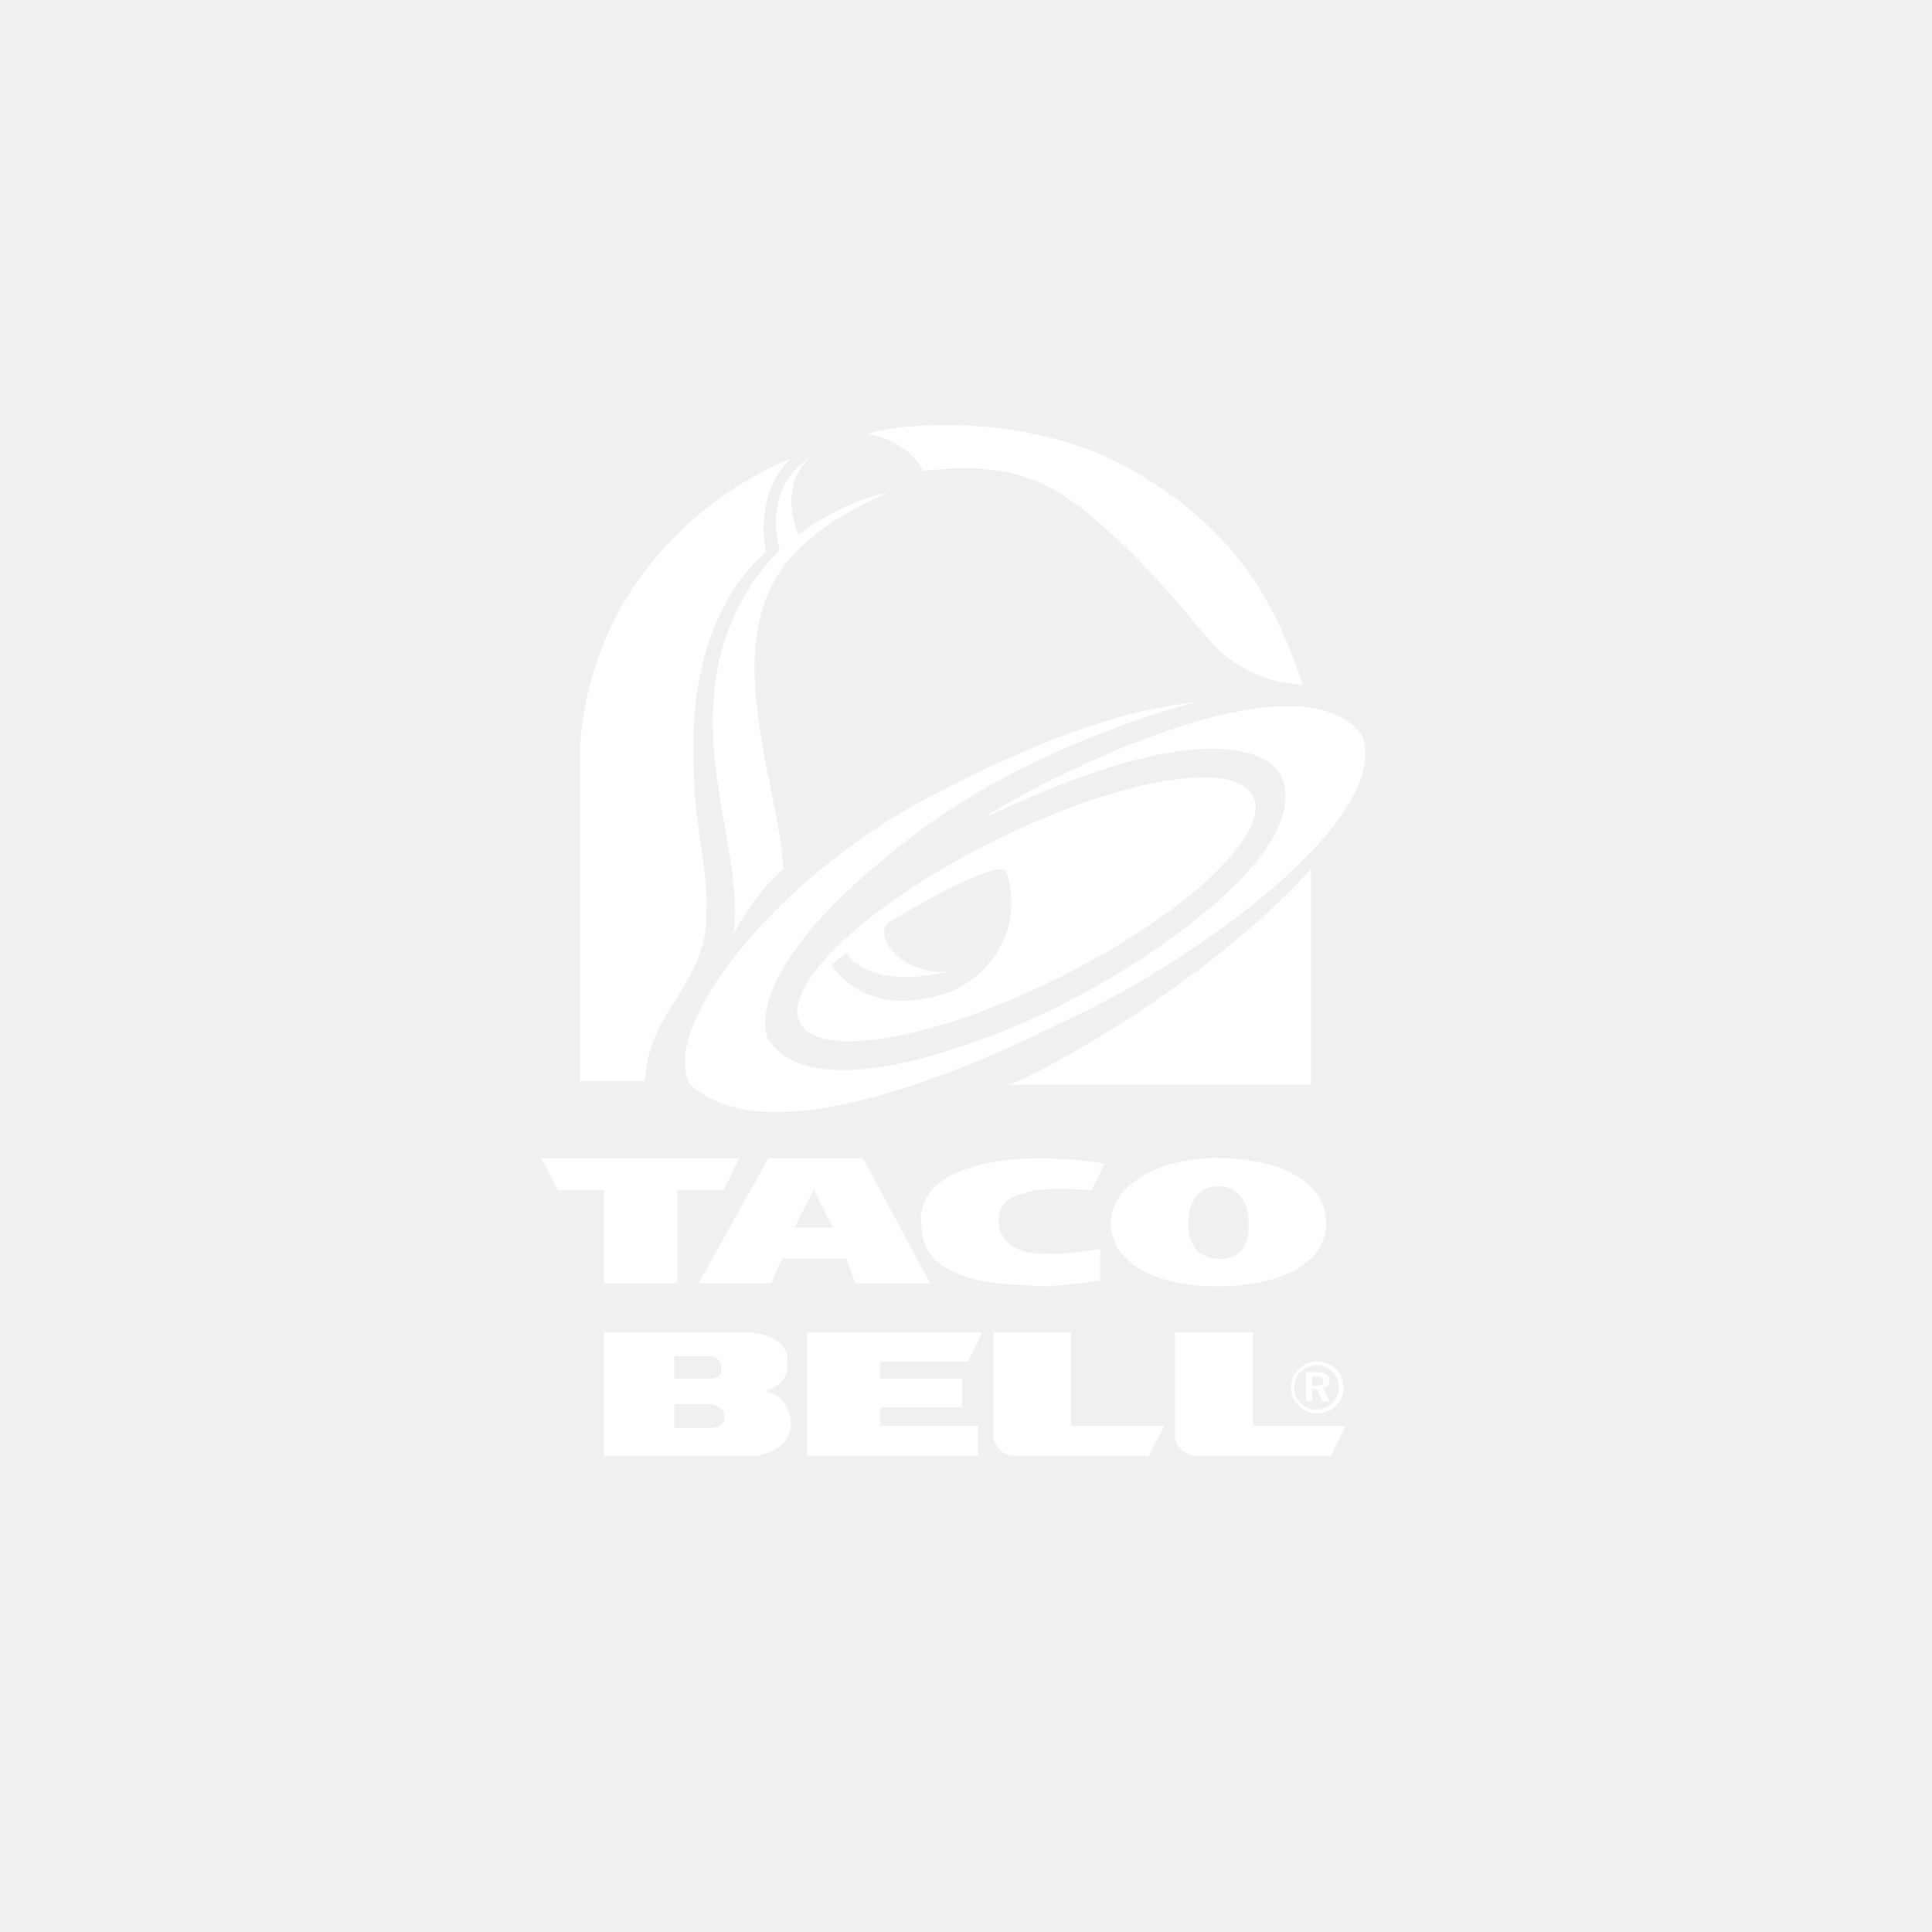
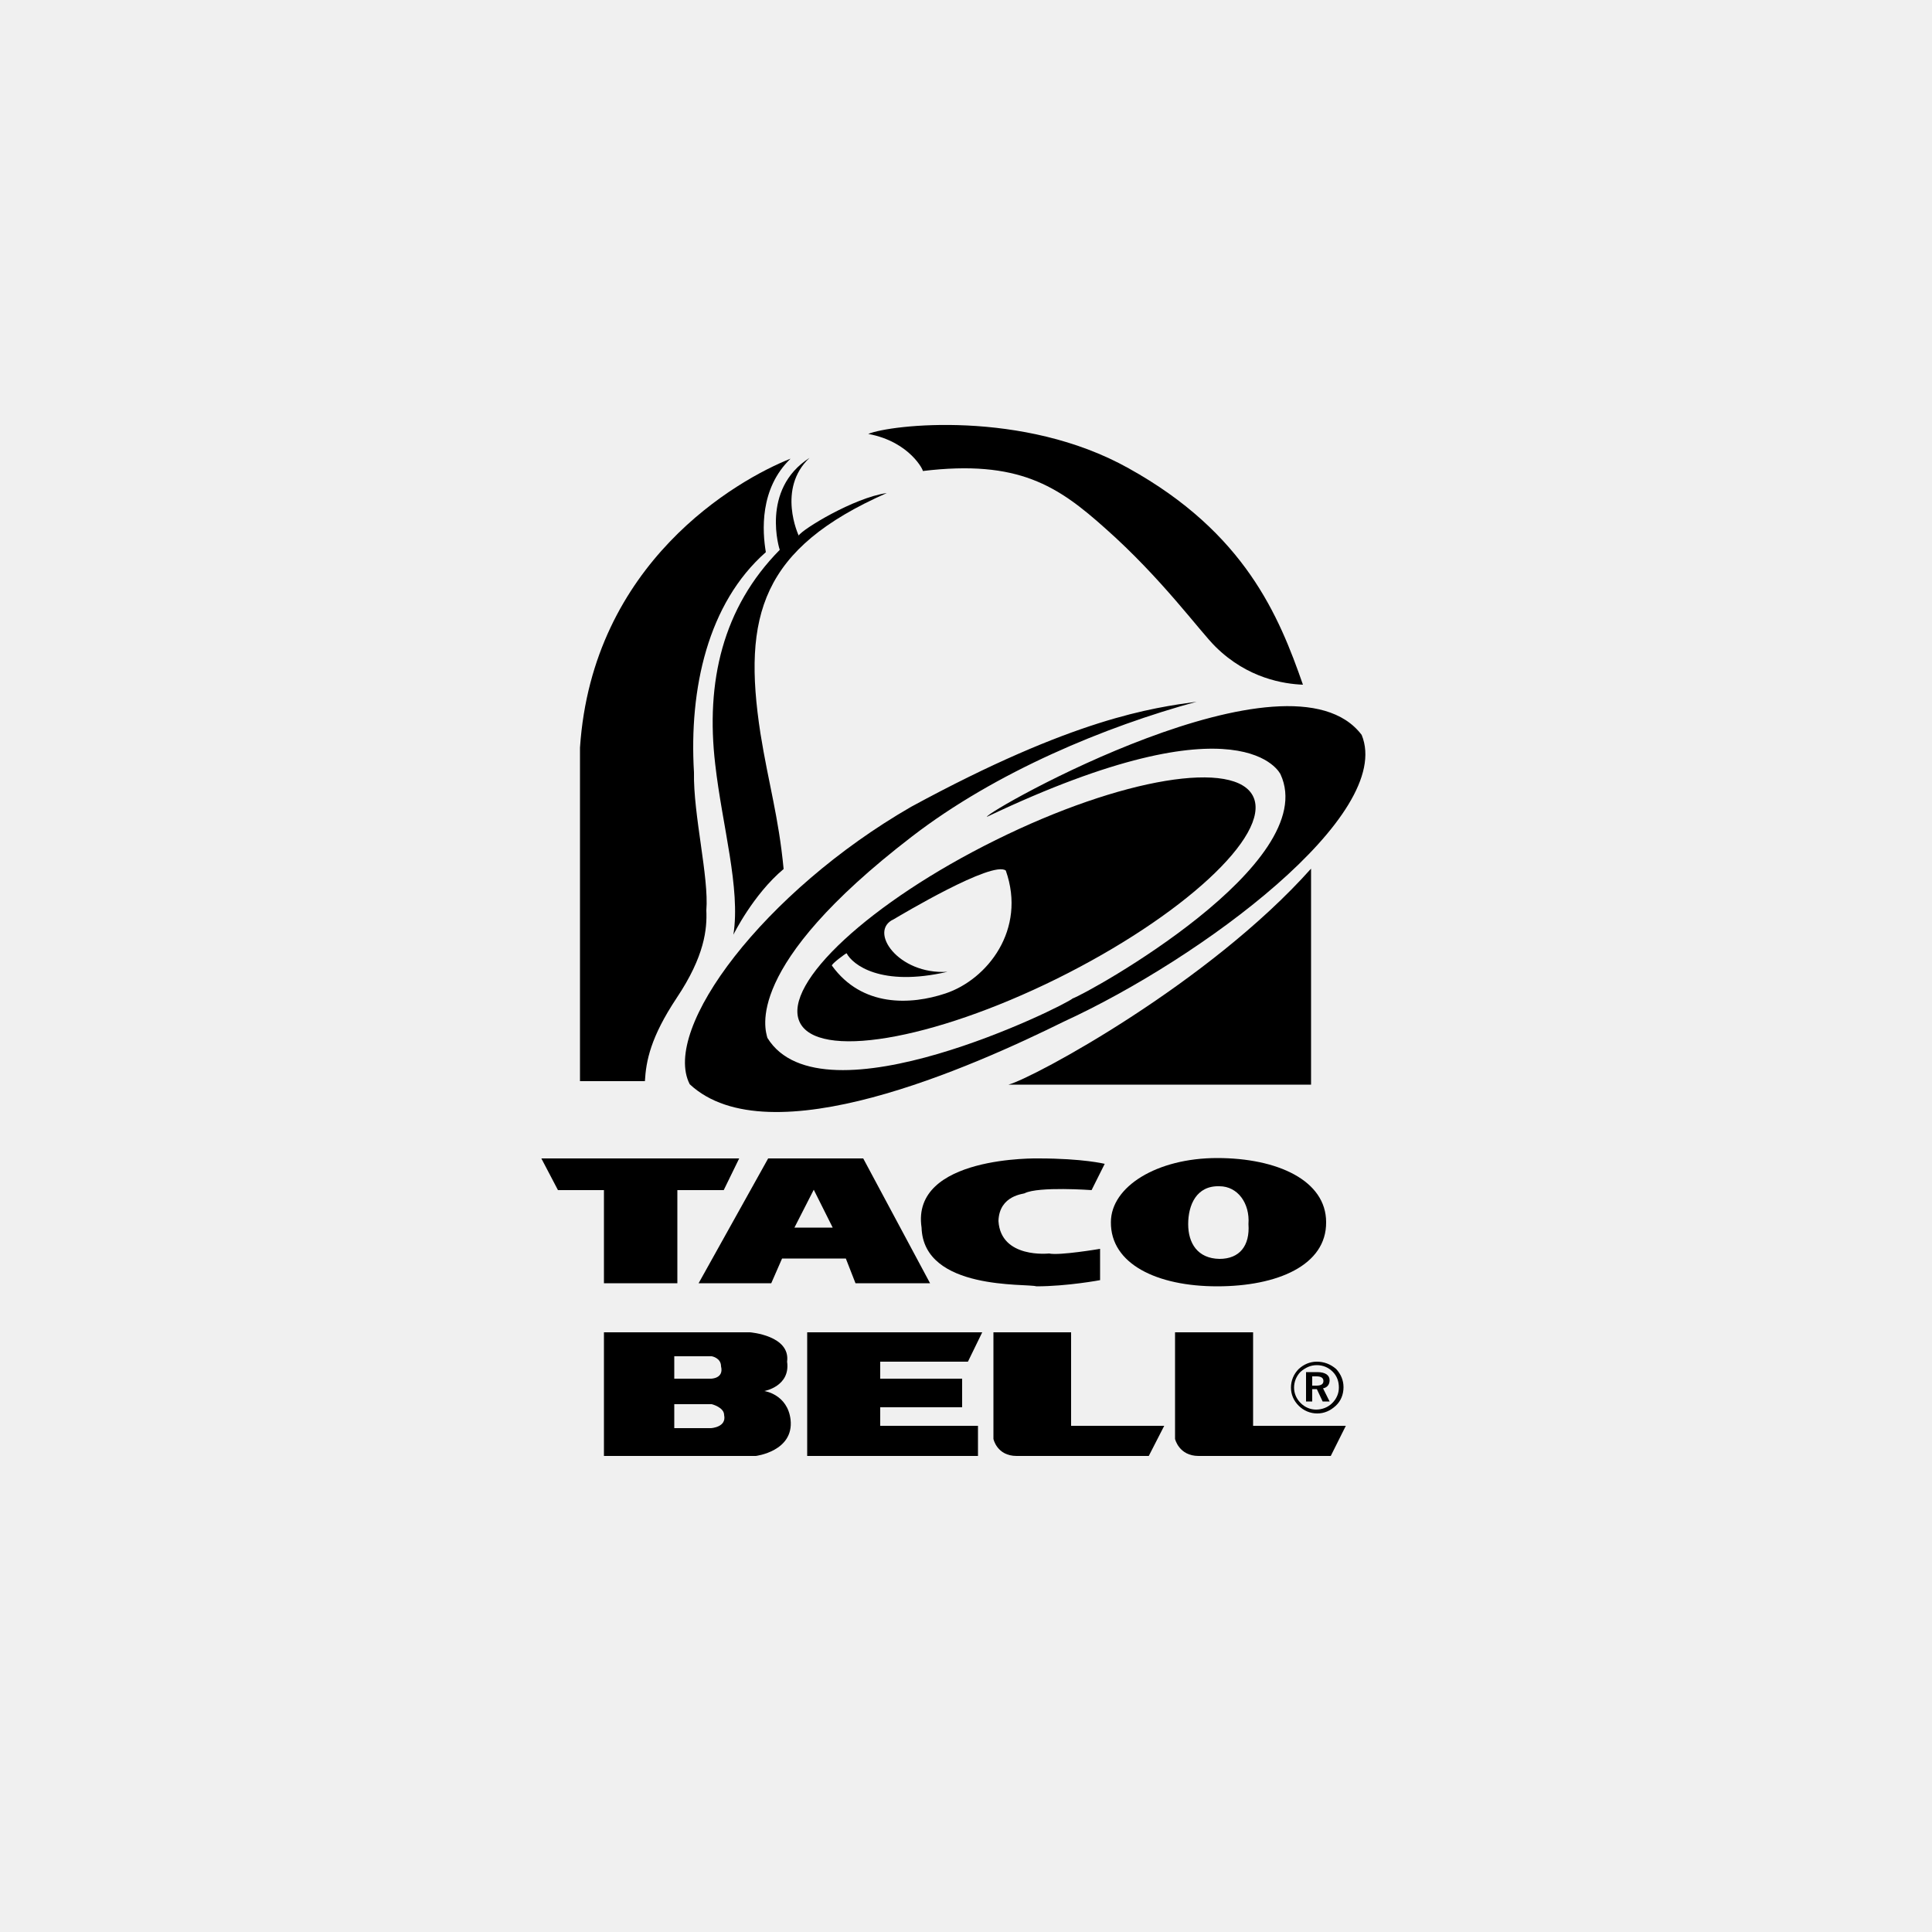
<svg xmlns="http://www.w3.org/2000/svg" version="1.1" id="Layer_1" x="0px" y="0px" viewBox="-133 135 500 500" style="enable-background:new -133 135 500 500;" xml:space="preserve">
  <style type="text/css">
- 	.st0{fill-rule:evenodd;clip-rule:evenodd;fill:#FFFFFF;}
- 	.st1{fill:#FFFFFF;}
+ 	.st0{fill-rule:evenodd;clip-rule:evenodd;fill:#0000000;}
+ 	.st1{fill:#0000000;}
</style>
  <g id="Layer_2">
</g>
  <path class="st0" d="M128,415.7h78.3v-55.9C179.8,389.5,134.6,413.9,128,415.7L128,415.7z" />
  <path class="st0" d="M91.7,247.3c10.9,2,14.5,9.8,14.1,9.6c24.8-3,35,3.9,47.2,14.8c14.7,13,24.6,26.8,28.6,30.7  c8.3,8.2,17.7,9.6,22.6,9.8c-6.2-17.8-15-39.3-45.1-56C131.8,240.9,97.4,244.9,91.7,247.3L91.7,247.3z" />
  <path class="st0" d="M71.6,253.7c-8.1,7.8-7.3,18.9-6.4,24.2c-15,13.2-19.9,35.3-18.6,57c-0.2,11,3.9,27.1,3.2,35.7  c0.2,4.8-0.4,11.8-7.7,22.7c-6.7,10.1-7.9,16.2-8.2,21.5H17.1c0,0,0-86.1,0-86.3C20.3,280.6,57.7,259.2,71.6,253.7L71.6,253.7z" />
  <path class="st0" d="M76.5,253.5c-8.5,8-2.8,20.1-2.8,20.1c0.9-1.6,14.3-9.8,22.8-11c-32.4,14.3-37.4,31.7-32.7,62.2  c2.1,13.1,4.7,21.5,6,35.1c-7.9,6.6-13,17-13,17c1.9-12-2.9-28.2-4.7-44.1c-2.5-21.3,1.9-40.5,16.7-55.5  C68.8,277.4,63.7,261.7,76.5,253.5L76.5,253.5z" />
  <path class="st0" d="M122.4,346.4c66.6-31.7,76-11,76-11c10.7,23.1-49.6,56.5-53.8,58c-1.9,1.8-64.9,33.1-79,10.2  c-0.5-2-6.6-18.3,37.4-52.1c21.8-16.8,50.2-28.5,73.7-34.9c-11.4,1.6-31.6,4.2-73.9,27.2c-38,21.9-64.7,57.4-57.3,71.8  c20.5,19.1,73.3-4.6,96.8-16.2c35.7-16.4,85.6-53.5,77.1-74.2C200.8,300.5,122.2,345,122.4,346.4L122.4,346.4z" />
  <polygon class="st0" points="7.1,434.8 58.3,434.8 54.3,443 42.3,443 42.3,467.1 23.3,467.1 23.3,443 11.4,443 7.1,434.8 " />
  <path class="st0" d="M65.8,434.8h24.6l17.3,32.3H88.4l-2.5-6.4H69.4l-2.8,6.4H47.8L65.8,434.8L65.8,434.8z M72.6,452.7h9.9l-4.9-9.8  L72.6,452.7L72.6,452.7z" />
  <polygon class="st0" points="75.9,479.8 121.2,479.8 117.5,487.4 94.8,487.4 94.8,491.8 116,491.8 116,499.2 94.8,499.2 94.8,504   120.1,504 120.1,511.8 75.9,511.8 75.9,479.8 " />
  <path class="st0" d="M124.1,479.8h20.1V504h24.1l-4,7.8h-34.2c-5.1,0-6-4.4-6-4.4V479.8L124.1,479.8z" />
  <path class="st0" d="M171.1,479.8h20.2V504h24l-3.9,7.8h-34.2c-5.1,0-6.1-4.4-6.1-4.4V479.8L171.1,479.8z" />
  <path class="st1" d="M207.8,487.4c-1.8,0-3.4,0.7-4.7,1.9c-1.3,1.3-2,3-2,4.8c0,1.8,0.7,3.4,2,4.7c1.3,1.3,3,2,4.8,2  c1.8,0,3.4-0.7,4.8-2c1.3-1.2,2-2.9,2-4.8c0-1.8-0.7-3.4-1.9-4.7C211.3,488,209.6,487.4,207.8,487.4L207.8,487.4z M207.8,488.3  c1.6,0,3,0.6,4.1,1.7c1.1,1.1,1.6,2.5,1.6,4.1c0,1.5-0.6,2.9-1.7,4c-1.1,1.1-2.6,1.7-4.2,1.7c-1.5,0-2.9-0.6-4-1.7  c-1.1-1.1-1.7-2.5-1.7-4c0-1.5,0.6-3,1.7-4.1C204.9,488.9,206.2,488.3,207.8,488.3L207.8,488.3z M205,490.2v7.5h1.6v-3.2h1.2  l1.5,3.2h1.8l-1.7-3.4c1.1-0.2,1.7-1,1.7-2.1c0-1.3-1.1-2.1-3.2-2.1H205L205,490.2z M206.7,491.2h1c1.2,0,1.8,0.4,1.8,1.2  c0,0.8-0.6,1.2-1.8,1.2h-1.1V491.2L206.7,491.2z" />
  <path class="st0" d="M149.5,443c0,0-13.7-1-17.3,0.8c0,0.2-6.6,0.4-6.8,7.2c0.6,9.8,13.1,8.4,13.1,8.4c2.6,0.6,13.2-1.2,13.2-1.2  v8.1c0,0-8.5,1.6-16.5,1.6c-2.3-0.8-29.2,1.2-29.7-15.2c-2.8-18.7,30.3-17.9,30.3-17.9c11.5,0,17.1,1.4,17.1,1.4L149.5,443  L149.5,443z" />
  <path class="st0" d="M174.5,451.8c0-4.9,2.1-10,8.1-9.8c4.7,0,7.9,4.4,7.5,9.8c0.4,5.6-2.3,9-7.5,9  C176.9,460.7,174.5,456.7,174.5,451.8L174.5,451.8z M154.5,451.3c0-9.2,11.9-16.6,27.5-16.6c15.6,0,28.2,5.8,28.2,16.6  c0.1,11.2-12.7,16.6-28.2,16.6C166.4,467.9,154.4,462.1,154.5,451.3L154.5,451.3z" />
  <path class="st0" d="M23.3,479.8h37.8c0,0,10.5,0.8,9.6,7.6c0.9,6.4-5.9,7.6-5.9,7.6s6,0.8,6.8,7.4c0.9,8.2-9,9.4-9,9.4H23.3V479.8  L23.3,479.8z M41.5,486v5.8H51c0,0,3.4,0,2.6-3.2c0-2.2-2.4-2.6-2.4-2.6H41.5L41.5,486z M41.5,498.4v6.2H51c0,0,4.1-0.2,3.4-3.4  c0-2-3.2-2.8-3.2-2.8H41.5L41.5,498.4z" />
  <path class="st0" d="M191.4,341.3c-4.4-9.9-34.2-5-66.7,11.1c-32.4,16-55.2,37.1-50.8,47c4.4,9.9,34.2,4.9,66.6-11.1  C173,372.2,195.8,351.2,191.4,341.3z M111.7,392.1c-9,3-21.6,3.6-29.4-7.2c-0.2-0.4,3.6-3.2,3.8-3.2c1.5,2.9,8.8,8.8,26.1,4.8  c-12.8,0.8-20.6-10.6-13.9-13.6c1.7-1,25.6-15.3,29-12.6C132.7,375.6,122.5,388.5,111.7,392.1z" />
</svg>
